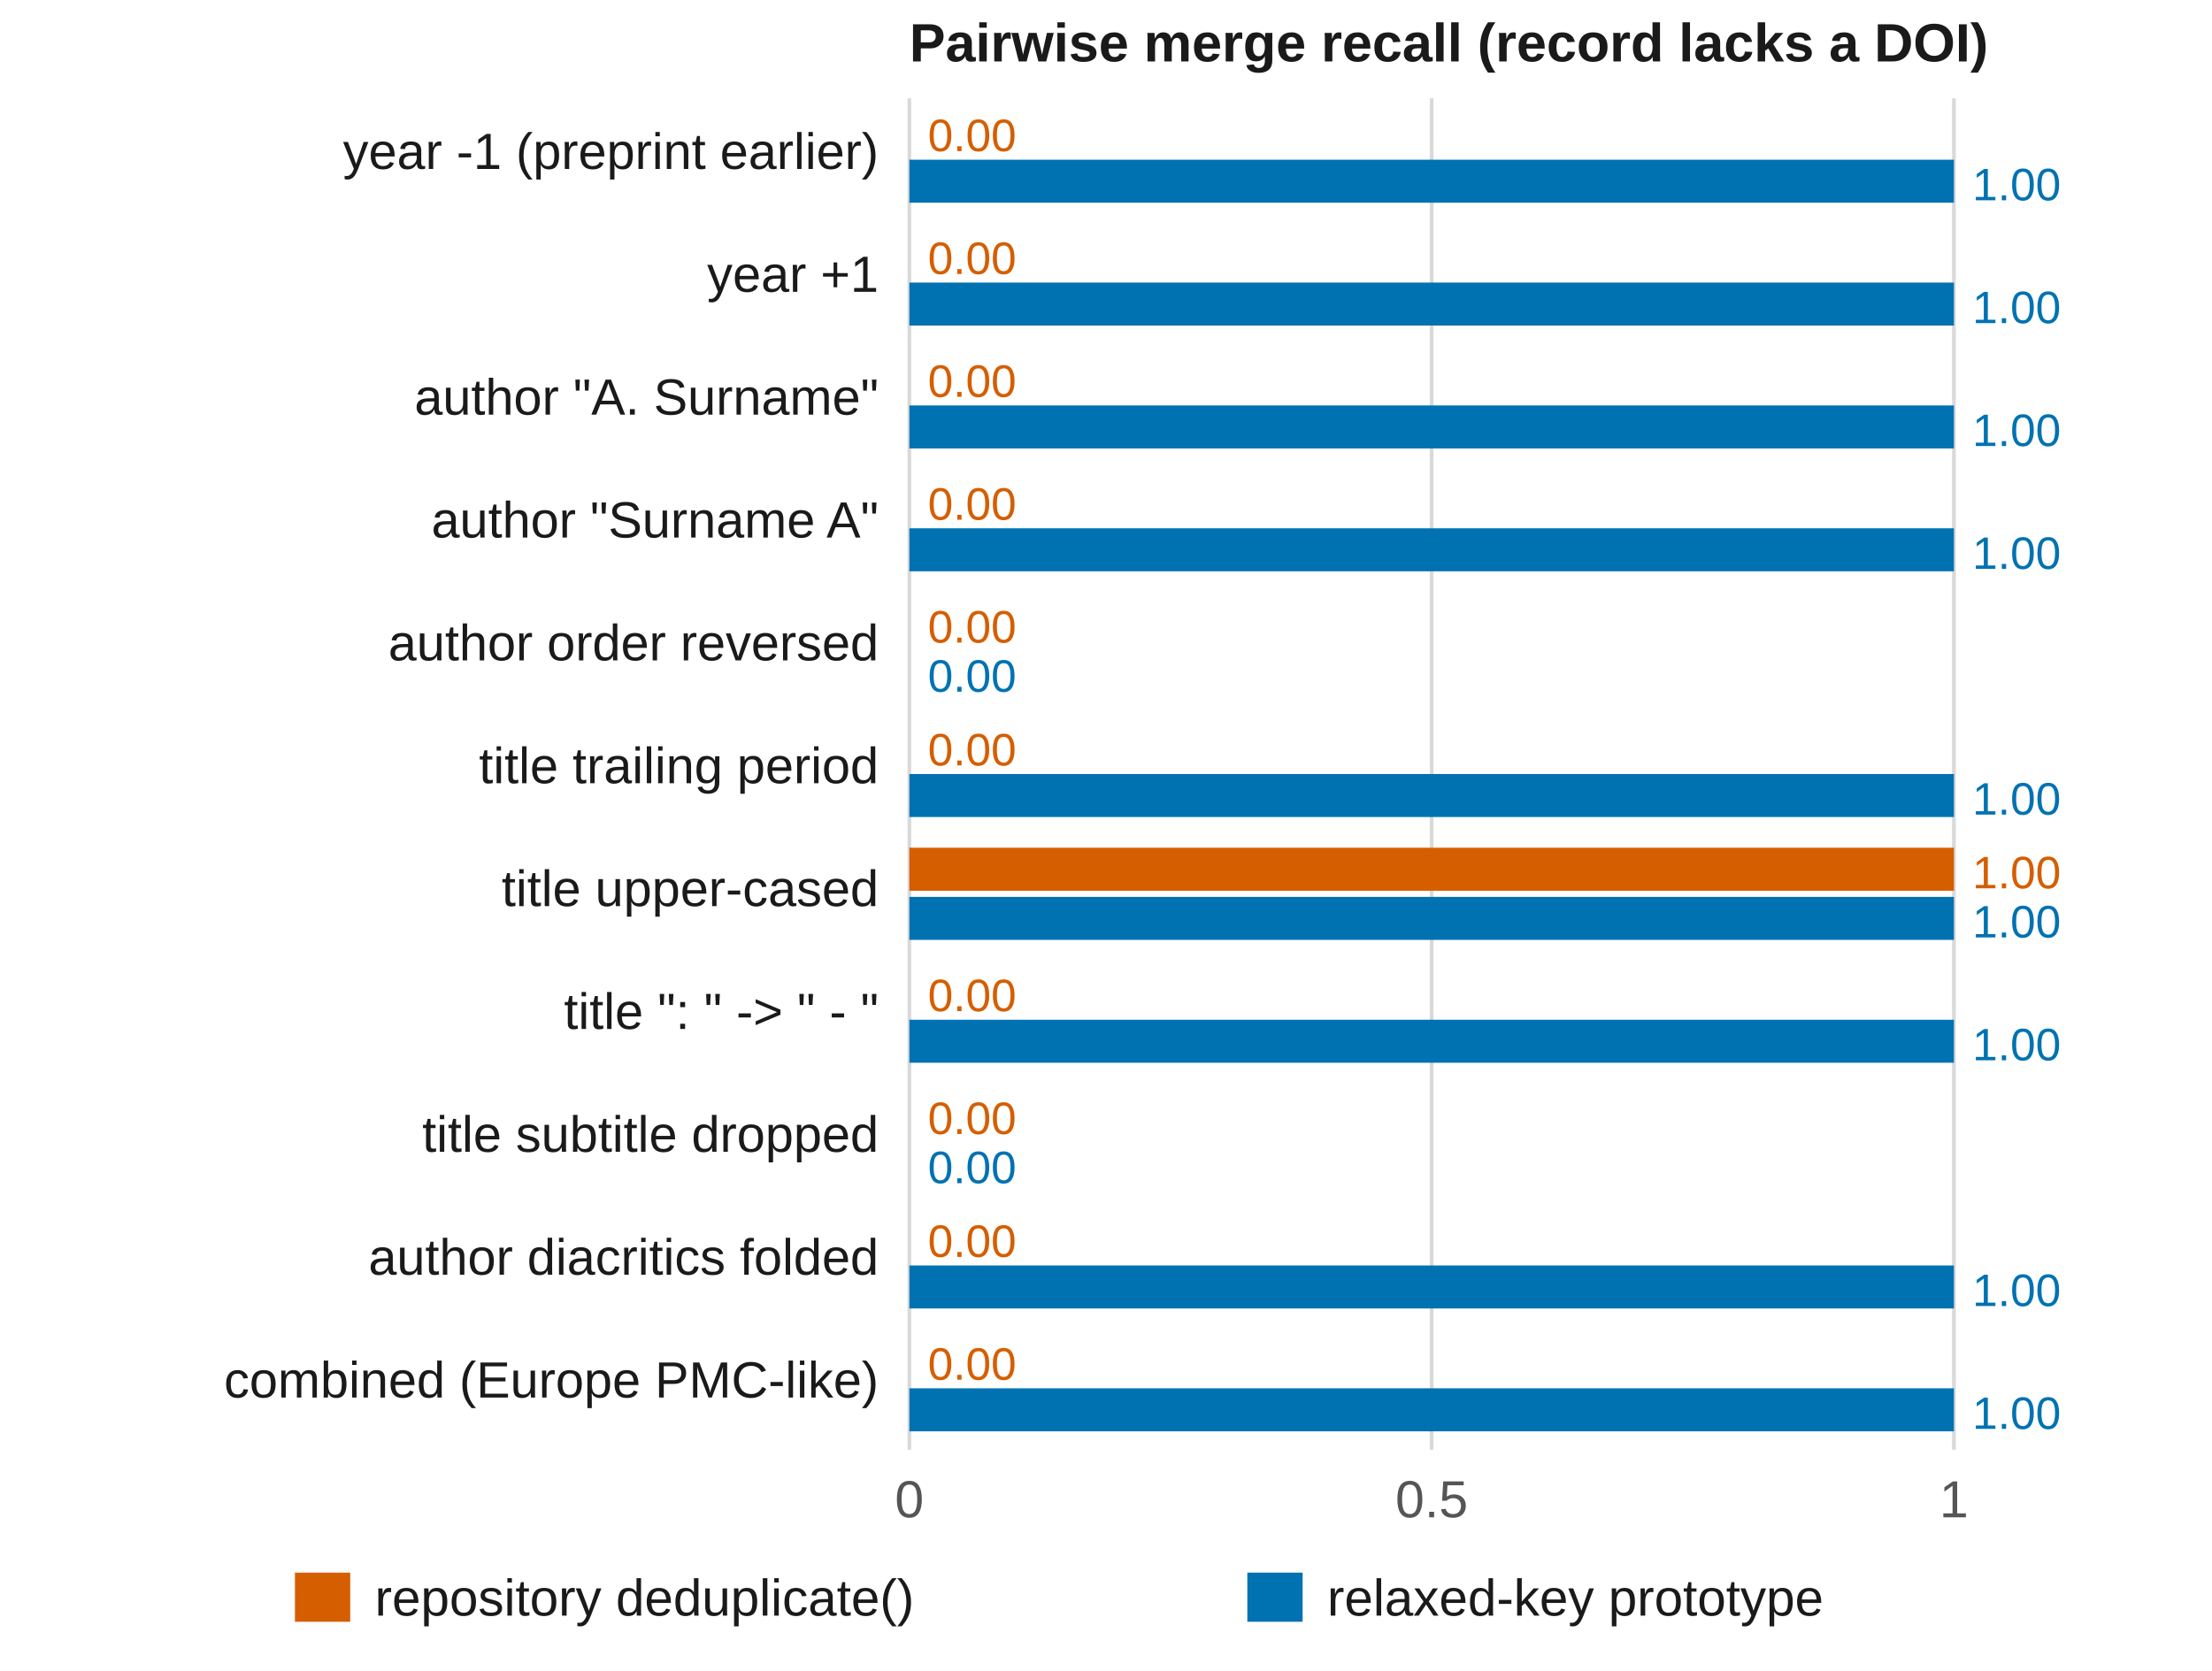
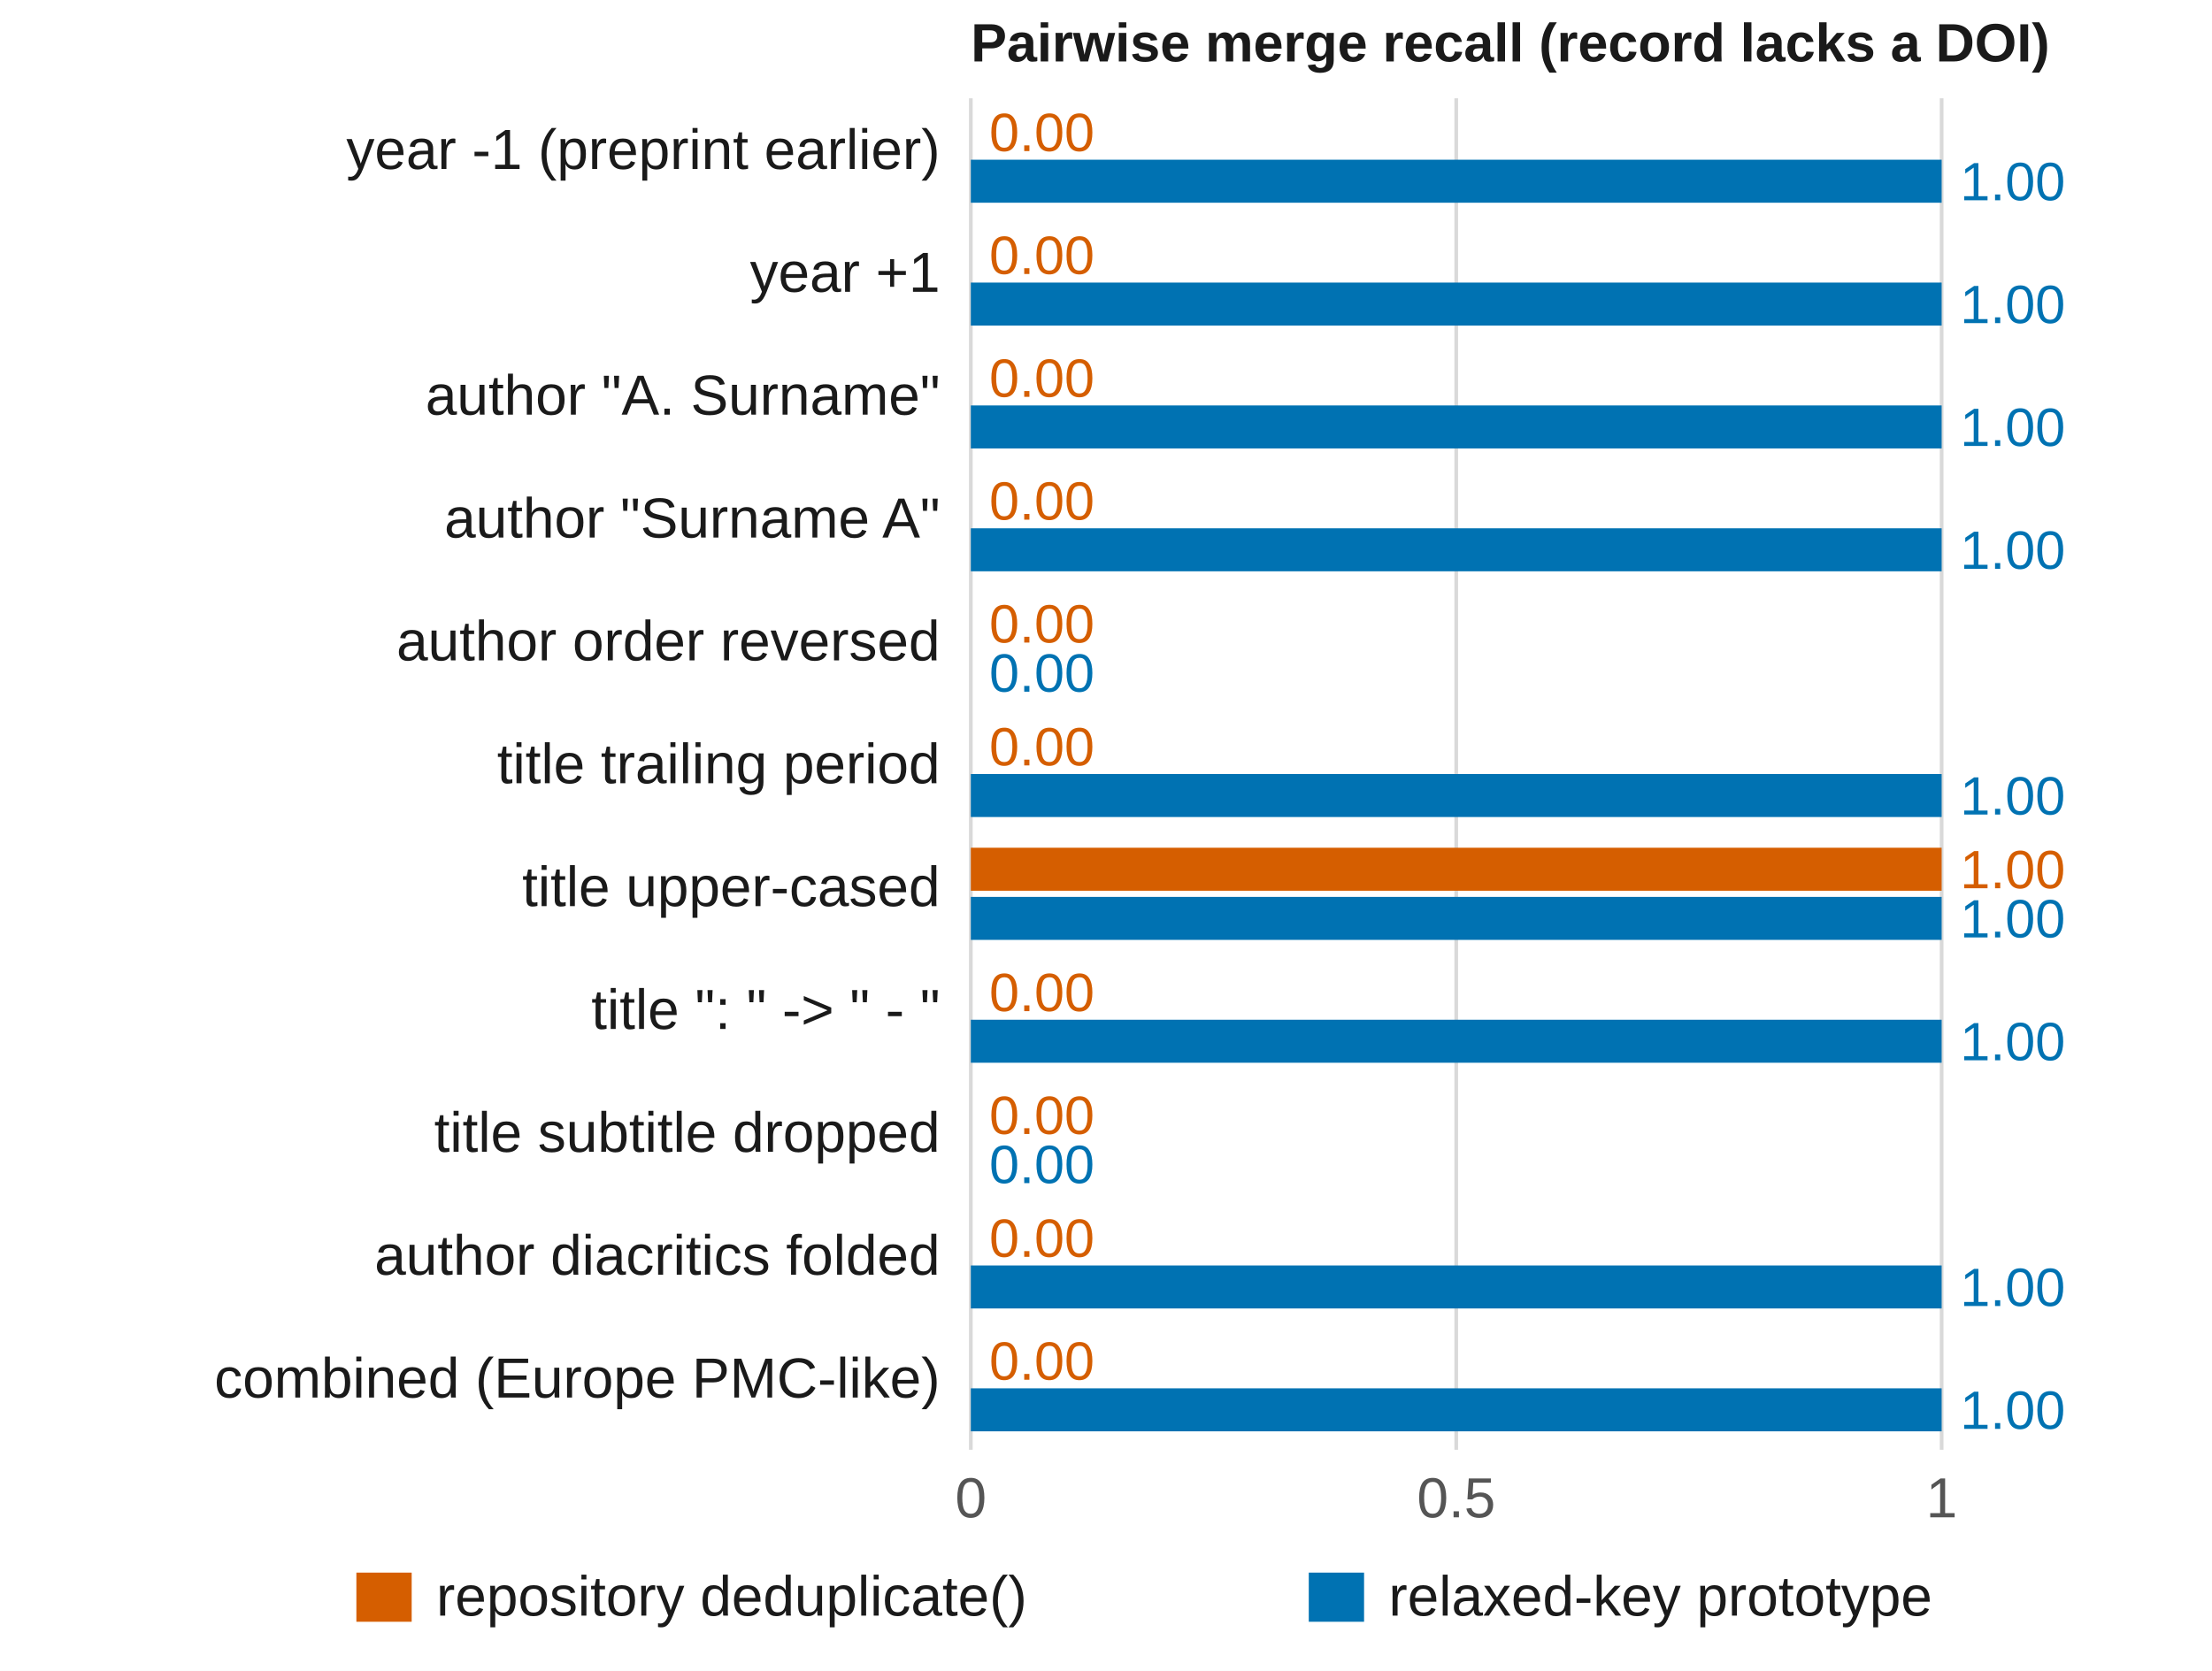
<svg xmlns="http://www.w3.org/2000/svg" width="360" height="272" viewBox="0 0 360 272">
  <defs>
    <marker id="arr" viewBox="0 0 10 10" refX="9" refY="5" markerWidth="6" markerHeight="6" orient="auto-start-reverse">
      <path d="M0,0 L10,5 L0,10 z" fill="#1a1a1a" />
    </marker>
    <marker id="arrg" viewBox="0 0 10 10" refX="9" refY="5" markerWidth="6" markerHeight="6" orient="auto-start-reverse">
      <path d="M0,0 L10,5 L0,10 z" fill="#555555" />
    </marker>
  </defs>
  <rect width="360" height="272" fill="white" />
-   <text x="148" y="10" font-family="Liberation Sans, Arial, Helvetica, sans-serif" font-size="8.8" text-anchor="start" font-weight="bold" font-style="normal" fill="#1a1a1a">Pairwise merge recall (record lacks a DOI)</text>
-   <line x1="148" y1="16" x2="148" y2="236" stroke="#d9d9d9" stroke-width="0.6" />
-   <text x="148" y="247" font-family="Liberation Sans, Arial, Helvetica, sans-serif" font-size="8.5" text-anchor="middle" font-weight="normal" font-style="normal" fill="#555555">0</text>
-   <line x1="233.0" y1="16" x2="233.0" y2="236" stroke="#d9d9d9" stroke-width="0.6" />
-   <text x="233.0" y="247" font-family="Liberation Sans, Arial, Helvetica, sans-serif" font-size="8.5" text-anchor="middle" font-weight="normal" font-style="normal" fill="#555555">0.5</text>
-   <line x1="318" y1="16" x2="318" y2="236" stroke="#d9d9d9" stroke-width="0.6" />
-   <text x="318" y="247" font-family="Liberation Sans, Arial, Helvetica, sans-serif" font-size="8.5" text-anchor="middle" font-weight="normal" font-style="normal" fill="#555555">1</text>
-   <text x="143" y="27.5" font-family="Liberation Sans, Arial, Helvetica, sans-serif" font-size="8.3" text-anchor="end" font-weight="normal" font-style="normal" fill="#1a1a1a">year -1 (preprint earlier)</text>
-   <rect x="148" y="18" width="0.0" height="7" fill="#D55E00" />
-   <rect x="148" y="26" width="170.0" height="7" fill="#0072B2" />
-   <text x="151" y="24.6" font-family="Liberation Sans, Arial, Helvetica, sans-serif" font-size="7.4" text-anchor="start" font-weight="normal" font-style="normal" fill="#D55E00">0.00</text>
-   <text x="321" y="32.6" font-family="Liberation Sans, Arial, Helvetica, sans-serif" font-size="7.4" text-anchor="start" font-weight="normal" font-style="normal" fill="#0072B2">1.00</text>
-   <text x="143" y="47.5" font-family="Liberation Sans, Arial, Helvetica, sans-serif" font-size="8.3" text-anchor="end" font-weight="normal" font-style="normal" fill="#1a1a1a">year +1</text>
-   <rect x="148" y="38" width="0.0" height="7" fill="#D55E00" />
-   <rect x="148" y="46" width="170.0" height="7" fill="#0072B2" />
-   <text x="151" y="44.6" font-family="Liberation Sans, Arial, Helvetica, sans-serif" font-size="7.4" text-anchor="start" font-weight="normal" font-style="normal" fill="#D55E00">0.00</text>
-   <text x="321" y="52.6" font-family="Liberation Sans, Arial, Helvetica, sans-serif" font-size="7.4" text-anchor="start" font-weight="normal" font-style="normal" fill="#0072B2">1.00</text>
-   <text x="143" y="67.5" font-family="Liberation Sans, Arial, Helvetica, sans-serif" font-size="8.3" text-anchor="end" font-weight="normal" font-style="normal" fill="#1a1a1a">author "A. Surname"</text>
-   <rect x="148" y="58" width="0.0" height="7" fill="#D55E00" />
-   <rect x="148" y="66" width="170.0" height="7" fill="#0072B2" />
-   <text x="151" y="64.6" font-family="Liberation Sans, Arial, Helvetica, sans-serif" font-size="7.4" text-anchor="start" font-weight="normal" font-style="normal" fill="#D55E00">0.00</text>
-   <text x="321" y="72.6" font-family="Liberation Sans, Arial, Helvetica, sans-serif" font-size="7.4" text-anchor="start" font-weight="normal" font-style="normal" fill="#0072B2">1.00</text>
-   <text x="143" y="87.5" font-family="Liberation Sans, Arial, Helvetica, sans-serif" font-size="8.3" text-anchor="end" font-weight="normal" font-style="normal" fill="#1a1a1a">author "Surname A"</text>
-   <rect x="148" y="78" width="0.0" height="7" fill="#D55E00" />
-   <rect x="148" y="86" width="170.0" height="7" fill="#0072B2" />
-   <text x="151" y="84.6" font-family="Liberation Sans, Arial, Helvetica, sans-serif" font-size="7.4" text-anchor="start" font-weight="normal" font-style="normal" fill="#D55E00">0.00</text>
-   <text x="321" y="92.6" font-family="Liberation Sans, Arial, Helvetica, sans-serif" font-size="7.4" text-anchor="start" font-weight="normal" font-style="normal" fill="#0072B2">1.00</text>
-   <text x="143" y="107.5" font-family="Liberation Sans, Arial, Helvetica, sans-serif" font-size="8.3" text-anchor="end" font-weight="normal" font-style="normal" fill="#1a1a1a">author order reversed</text>
-   <rect x="148" y="98" width="0.0" height="7" fill="#D55E00" />
-   <rect x="148" y="106" width="0.0" height="7" fill="#0072B2" />
-   <text x="151" y="104.6" font-family="Liberation Sans, Arial, Helvetica, sans-serif" font-size="7.4" text-anchor="start" font-weight="normal" font-style="normal" fill="#D55E00">0.00</text>
-   <text x="151" y="112.6" font-family="Liberation Sans, Arial, Helvetica, sans-serif" font-size="7.4" text-anchor="start" font-weight="normal" font-style="normal" fill="#0072B2">0.00</text>
-   <text x="143" y="127.5" font-family="Liberation Sans, Arial, Helvetica, sans-serif" font-size="8.3" text-anchor="end" font-weight="normal" font-style="normal" fill="#1a1a1a">title trailing period</text>
-   <rect x="148" y="118" width="0.0" height="7" fill="#D55E00" />
-   <rect x="148" y="126" width="170.0" height="7" fill="#0072B2" />
-   <text x="151" y="124.6" font-family="Liberation Sans, Arial, Helvetica, sans-serif" font-size="7.4" text-anchor="start" font-weight="normal" font-style="normal" fill="#D55E00">0.00</text>
-   <text x="321" y="132.6" font-family="Liberation Sans, Arial, Helvetica, sans-serif" font-size="7.4" text-anchor="start" font-weight="normal" font-style="normal" fill="#0072B2">1.00</text>
-   <text x="143" y="147.5" font-family="Liberation Sans, Arial, Helvetica, sans-serif" font-size="8.3" text-anchor="end" font-weight="normal" font-style="normal" fill="#1a1a1a">title upper-cased</text>
-   <rect x="148" y="138" width="170.0" height="7" fill="#D55E00" />
-   <rect x="148" y="146" width="170.0" height="7" fill="#0072B2" />
-   <text x="321" y="144.6" font-family="Liberation Sans, Arial, Helvetica, sans-serif" font-size="7.4" text-anchor="start" font-weight="normal" font-style="normal" fill="#D55E00">1.00</text>
-   <text x="321" y="152.6" font-family="Liberation Sans, Arial, Helvetica, sans-serif" font-size="7.4" text-anchor="start" font-weight="normal" font-style="normal" fill="#0072B2">1.00</text>
-   <text x="143" y="167.5" font-family="Liberation Sans, Arial, Helvetica, sans-serif" font-size="8.3" text-anchor="end" font-weight="normal" font-style="normal" fill="#1a1a1a">title ": " -&gt; " - "</text>
-   <rect x="148" y="158" width="0.0" height="7" fill="#D55E00" />
-   <rect x="148" y="166" width="170.0" height="7" fill="#0072B2" />
-   <text x="151" y="164.6" font-family="Liberation Sans, Arial, Helvetica, sans-serif" font-size="7.4" text-anchor="start" font-weight="normal" font-style="normal" fill="#D55E00">0.00</text>
-   <text x="321" y="172.6" font-family="Liberation Sans, Arial, Helvetica, sans-serif" font-size="7.4" text-anchor="start" font-weight="normal" font-style="normal" fill="#0072B2">1.00</text>
-   <text x="143" y="187.5" font-family="Liberation Sans, Arial, Helvetica, sans-serif" font-size="8.3" text-anchor="end" font-weight="normal" font-style="normal" fill="#1a1a1a">title subtitle dropped</text>
-   <rect x="148" y="178" width="0.0" height="7" fill="#D55E00" />
-   <rect x="148" y="186" width="0.0" height="7" fill="#0072B2" />
-   <text x="151" y="184.6" font-family="Liberation Sans, Arial, Helvetica, sans-serif" font-size="7.4" text-anchor="start" font-weight="normal" font-style="normal" fill="#D55E00">0.00</text>
-   <text x="151" y="192.6" font-family="Liberation Sans, Arial, Helvetica, sans-serif" font-size="7.4" text-anchor="start" font-weight="normal" font-style="normal" fill="#0072B2">0.00</text>
-   <text x="143" y="207.5" font-family="Liberation Sans, Arial, Helvetica, sans-serif" font-size="8.3" text-anchor="end" font-weight="normal" font-style="normal" fill="#1a1a1a">author diacritics folded</text>
-   <rect x="148" y="198" width="0.0" height="7" fill="#D55E00" />
-   <rect x="148" y="206" width="170.0" height="7" fill="#0072B2" />
-   <text x="151" y="204.6" font-family="Liberation Sans, Arial, Helvetica, sans-serif" font-size="7.4" text-anchor="start" font-weight="normal" font-style="normal" fill="#D55E00">0.00</text>
-   <text x="321" y="212.6" font-family="Liberation Sans, Arial, Helvetica, sans-serif" font-size="7.4" text-anchor="start" font-weight="normal" font-style="normal" fill="#0072B2">1.00</text>
-   <text x="143" y="227.5" font-family="Liberation Sans, Arial, Helvetica, sans-serif" font-size="8.3" text-anchor="end" font-weight="normal" font-style="normal" fill="#1a1a1a">combined (Europe PMC-like)</text>
-   <rect x="148" y="218" width="0.0" height="7" fill="#D55E00" />
-   <rect x="148" y="226" width="170.0" height="7" fill="#0072B2" />
-   <text x="151" y="224.6" font-family="Liberation Sans, Arial, Helvetica, sans-serif" font-size="7.4" text-anchor="start" font-weight="normal" font-style="normal" fill="#D55E00">0.00</text>
-   <text x="321" y="232.6" font-family="Liberation Sans, Arial, Helvetica, sans-serif" font-size="7.4" text-anchor="start" font-weight="normal" font-style="normal" fill="#0072B2">1.00</text>
-   <rect x="48" y="256" width="9" height="8" fill="#D55E00" />
-   <text x="61" y="263" font-family="Liberation Sans, Arial, Helvetica, sans-serif" font-size="8.4" text-anchor="start" font-weight="normal" font-style="normal" fill="#1a1a1a">repository deduplicate()</text>
-   <rect x="203" y="256" width="9" height="8" fill="#0072B2" />
-   <text x="216" y="263" font-family="Liberation Sans, Arial, Helvetica, sans-serif" font-size="8.4" text-anchor="start" font-weight="normal" font-style="normal" fill="#1a1a1a">relaxed-key prototype</text>
+   <text x="158" y="10" font-family="Liberation Sans, Arial, Helvetica, sans-serif" font-size="8.8" text-anchor="start" font-weight="bold" font-style="normal" fill="#1a1a1a">Pairwise merge recall (record lacks a DOI)</text>
+   <line x1="158" y1="16" x2="158" y2="236" stroke="#d9d9d9" stroke-width="0.6" />
+   <text x="158" y="247" font-family="Liberation Sans, Arial, Helvetica, sans-serif" font-size="9.2" text-anchor="middle" font-weight="normal" font-style="normal" fill="#555555">0</text>
+   <line x1="237.0" y1="16" x2="237.0" y2="236" stroke="#d9d9d9" stroke-width="0.6" />
+   <text x="237.0" y="247" font-family="Liberation Sans, Arial, Helvetica, sans-serif" font-size="9.2" text-anchor="middle" font-weight="normal" font-style="normal" fill="#555555">0.5</text>
+   <line x1="316" y1="16" x2="316" y2="236" stroke="#d9d9d9" stroke-width="0.6" />
+   <text x="316" y="247" font-family="Liberation Sans, Arial, Helvetica, sans-serif" font-size="9.2" text-anchor="middle" font-weight="normal" font-style="normal" fill="#555555">1</text>
+   <text x="153" y="27.5" font-family="Liberation Sans, Arial, Helvetica, sans-serif" font-size="9.2" text-anchor="end" font-weight="normal" font-style="normal" fill="#1a1a1a">year -1 (preprint earlier)</text>
+   <rect x="158" y="18" width="0.0" height="7" fill="#D55E00" />
+   <rect x="158" y="26" width="158.0" height="7" fill="#0072B2" />
+   <text x="161" y="24.6" font-family="Liberation Sans, Arial, Helvetica, sans-serif" font-size="8.8" text-anchor="start" font-weight="normal" font-style="normal" fill="#D55E00">0.00</text>
+   <text x="319" y="32.6" font-family="Liberation Sans, Arial, Helvetica, sans-serif" font-size="8.8" text-anchor="start" font-weight="normal" font-style="normal" fill="#0072B2">1.00</text>
+   <text x="153" y="47.5" font-family="Liberation Sans, Arial, Helvetica, sans-serif" font-size="9.2" text-anchor="end" font-weight="normal" font-style="normal" fill="#1a1a1a">year +1</text>
+   <rect x="158" y="38" width="0.0" height="7" fill="#D55E00" />
+   <rect x="158" y="46" width="158.0" height="7" fill="#0072B2" />
+   <text x="161" y="44.6" font-family="Liberation Sans, Arial, Helvetica, sans-serif" font-size="8.8" text-anchor="start" font-weight="normal" font-style="normal" fill="#D55E00">0.00</text>
+   <text x="319" y="52.6" font-family="Liberation Sans, Arial, Helvetica, sans-serif" font-size="8.8" text-anchor="start" font-weight="normal" font-style="normal" fill="#0072B2">1.00</text>
+   <text x="153" y="67.5" font-family="Liberation Sans, Arial, Helvetica, sans-serif" font-size="9.2" text-anchor="end" font-weight="normal" font-style="normal" fill="#1a1a1a">author "A. Surname"</text>
+   <rect x="158" y="58" width="0.0" height="7" fill="#D55E00" />
+   <rect x="158" y="66" width="158.0" height="7" fill="#0072B2" />
+   <text x="161" y="64.6" font-family="Liberation Sans, Arial, Helvetica, sans-serif" font-size="8.8" text-anchor="start" font-weight="normal" font-style="normal" fill="#D55E00">0.00</text>
+   <text x="319" y="72.6" font-family="Liberation Sans, Arial, Helvetica, sans-serif" font-size="8.8" text-anchor="start" font-weight="normal" font-style="normal" fill="#0072B2">1.00</text>
+   <text x="153" y="87.5" font-family="Liberation Sans, Arial, Helvetica, sans-serif" font-size="9.2" text-anchor="end" font-weight="normal" font-style="normal" fill="#1a1a1a">author "Surname A"</text>
+   <rect x="158" y="78" width="0.0" height="7" fill="#D55E00" />
+   <rect x="158" y="86" width="158.0" height="7" fill="#0072B2" />
+   <text x="161" y="84.6" font-family="Liberation Sans, Arial, Helvetica, sans-serif" font-size="8.8" text-anchor="start" font-weight="normal" font-style="normal" fill="#D55E00">0.00</text>
+   <text x="319" y="92.6" font-family="Liberation Sans, Arial, Helvetica, sans-serif" font-size="8.8" text-anchor="start" font-weight="normal" font-style="normal" fill="#0072B2">1.00</text>
+   <text x="153" y="107.5" font-family="Liberation Sans, Arial, Helvetica, sans-serif" font-size="9.2" text-anchor="end" font-weight="normal" font-style="normal" fill="#1a1a1a">author order reversed</text>
+   <rect x="158" y="98" width="0.0" height="7" fill="#D55E00" />
+   <rect x="158" y="106" width="0.0" height="7" fill="#0072B2" />
+   <text x="161" y="104.6" font-family="Liberation Sans, Arial, Helvetica, sans-serif" font-size="8.8" text-anchor="start" font-weight="normal" font-style="normal" fill="#D55E00">0.00</text>
+   <text x="161" y="112.6" font-family="Liberation Sans, Arial, Helvetica, sans-serif" font-size="8.8" text-anchor="start" font-weight="normal" font-style="normal" fill="#0072B2">0.00</text>
+   <text x="153" y="127.5" font-family="Liberation Sans, Arial, Helvetica, sans-serif" font-size="9.2" text-anchor="end" font-weight="normal" font-style="normal" fill="#1a1a1a">title trailing period</text>
+   <rect x="158" y="118" width="0.0" height="7" fill="#D55E00" />
+   <rect x="158" y="126" width="158.0" height="7" fill="#0072B2" />
+   <text x="161" y="124.6" font-family="Liberation Sans, Arial, Helvetica, sans-serif" font-size="8.8" text-anchor="start" font-weight="normal" font-style="normal" fill="#D55E00">0.00</text>
+   <text x="319" y="132.6" font-family="Liberation Sans, Arial, Helvetica, sans-serif" font-size="8.8" text-anchor="start" font-weight="normal" font-style="normal" fill="#0072B2">1.00</text>
+   <text x="153" y="147.5" font-family="Liberation Sans, Arial, Helvetica, sans-serif" font-size="9.2" text-anchor="end" font-weight="normal" font-style="normal" fill="#1a1a1a">title upper-cased</text>
+   <rect x="158" y="138" width="158.0" height="7" fill="#D55E00" />
+   <rect x="158" y="146" width="158.0" height="7" fill="#0072B2" />
+   <text x="319" y="144.6" font-family="Liberation Sans, Arial, Helvetica, sans-serif" font-size="8.8" text-anchor="start" font-weight="normal" font-style="normal" fill="#D55E00">1.00</text>
+   <text x="319" y="152.6" font-family="Liberation Sans, Arial, Helvetica, sans-serif" font-size="8.8" text-anchor="start" font-weight="normal" font-style="normal" fill="#0072B2">1.00</text>
+   <text x="153" y="167.5" font-family="Liberation Sans, Arial, Helvetica, sans-serif" font-size="9.2" text-anchor="end" font-weight="normal" font-style="normal" fill="#1a1a1a">title ": " -&gt; " - "</text>
+   <rect x="158" y="158" width="0.0" height="7" fill="#D55E00" />
+   <rect x="158" y="166" width="158.0" height="7" fill="#0072B2" />
+   <text x="161" y="164.6" font-family="Liberation Sans, Arial, Helvetica, sans-serif" font-size="8.8" text-anchor="start" font-weight="normal" font-style="normal" fill="#D55E00">0.00</text>
+   <text x="319" y="172.6" font-family="Liberation Sans, Arial, Helvetica, sans-serif" font-size="8.8" text-anchor="start" font-weight="normal" font-style="normal" fill="#0072B2">1.00</text>
+   <text x="153" y="187.5" font-family="Liberation Sans, Arial, Helvetica, sans-serif" font-size="9.2" text-anchor="end" font-weight="normal" font-style="normal" fill="#1a1a1a">title subtitle dropped</text>
+   <rect x="158" y="178" width="0.0" height="7" fill="#D55E00" />
+   <rect x="158" y="186" width="0.0" height="7" fill="#0072B2" />
+   <text x="161" y="184.6" font-family="Liberation Sans, Arial, Helvetica, sans-serif" font-size="8.8" text-anchor="start" font-weight="normal" font-style="normal" fill="#D55E00">0.00</text>
+   <text x="161" y="192.6" font-family="Liberation Sans, Arial, Helvetica, sans-serif" font-size="8.8" text-anchor="start" font-weight="normal" font-style="normal" fill="#0072B2">0.00</text>
+   <text x="153" y="207.5" font-family="Liberation Sans, Arial, Helvetica, sans-serif" font-size="9.2" text-anchor="end" font-weight="normal" font-style="normal" fill="#1a1a1a">author diacritics folded</text>
+   <rect x="158" y="198" width="0.0" height="7" fill="#D55E00" />
+   <rect x="158" y="206" width="158.0" height="7" fill="#0072B2" />
+   <text x="161" y="204.6" font-family="Liberation Sans, Arial, Helvetica, sans-serif" font-size="8.8" text-anchor="start" font-weight="normal" font-style="normal" fill="#D55E00">0.00</text>
+   <text x="319" y="212.6" font-family="Liberation Sans, Arial, Helvetica, sans-serif" font-size="8.8" text-anchor="start" font-weight="normal" font-style="normal" fill="#0072B2">1.00</text>
+   <text x="153" y="227.5" font-family="Liberation Sans, Arial, Helvetica, sans-serif" font-size="9.2" text-anchor="end" font-weight="normal" font-style="normal" fill="#1a1a1a">combined (Europe PMC-like)</text>
+   <rect x="158" y="218" width="0.0" height="7" fill="#D55E00" />
+   <rect x="158" y="226" width="158.0" height="7" fill="#0072B2" />
+   <text x="161" y="224.6" font-family="Liberation Sans, Arial, Helvetica, sans-serif" font-size="8.8" text-anchor="start" font-weight="normal" font-style="normal" fill="#D55E00">0.00</text>
+   <text x="319" y="232.6" font-family="Liberation Sans, Arial, Helvetica, sans-serif" font-size="8.8" text-anchor="start" font-weight="normal" font-style="normal" fill="#0072B2">1.00</text>
+   <rect x="58" y="256" width="9" height="8" fill="#D55E00" />
+   <text x="71" y="263" font-family="Liberation Sans, Arial, Helvetica, sans-serif" font-size="9.2" text-anchor="start" font-weight="normal" font-style="normal" fill="#1a1a1a">repository deduplicate()</text>
+   <rect x="213" y="256" width="9" height="8" fill="#0072B2" />
+   <text x="226" y="263" font-family="Liberation Sans, Arial, Helvetica, sans-serif" font-size="9.2" text-anchor="start" font-weight="normal" font-style="normal" fill="#1a1a1a">relaxed-key prototype</text>
</svg>
